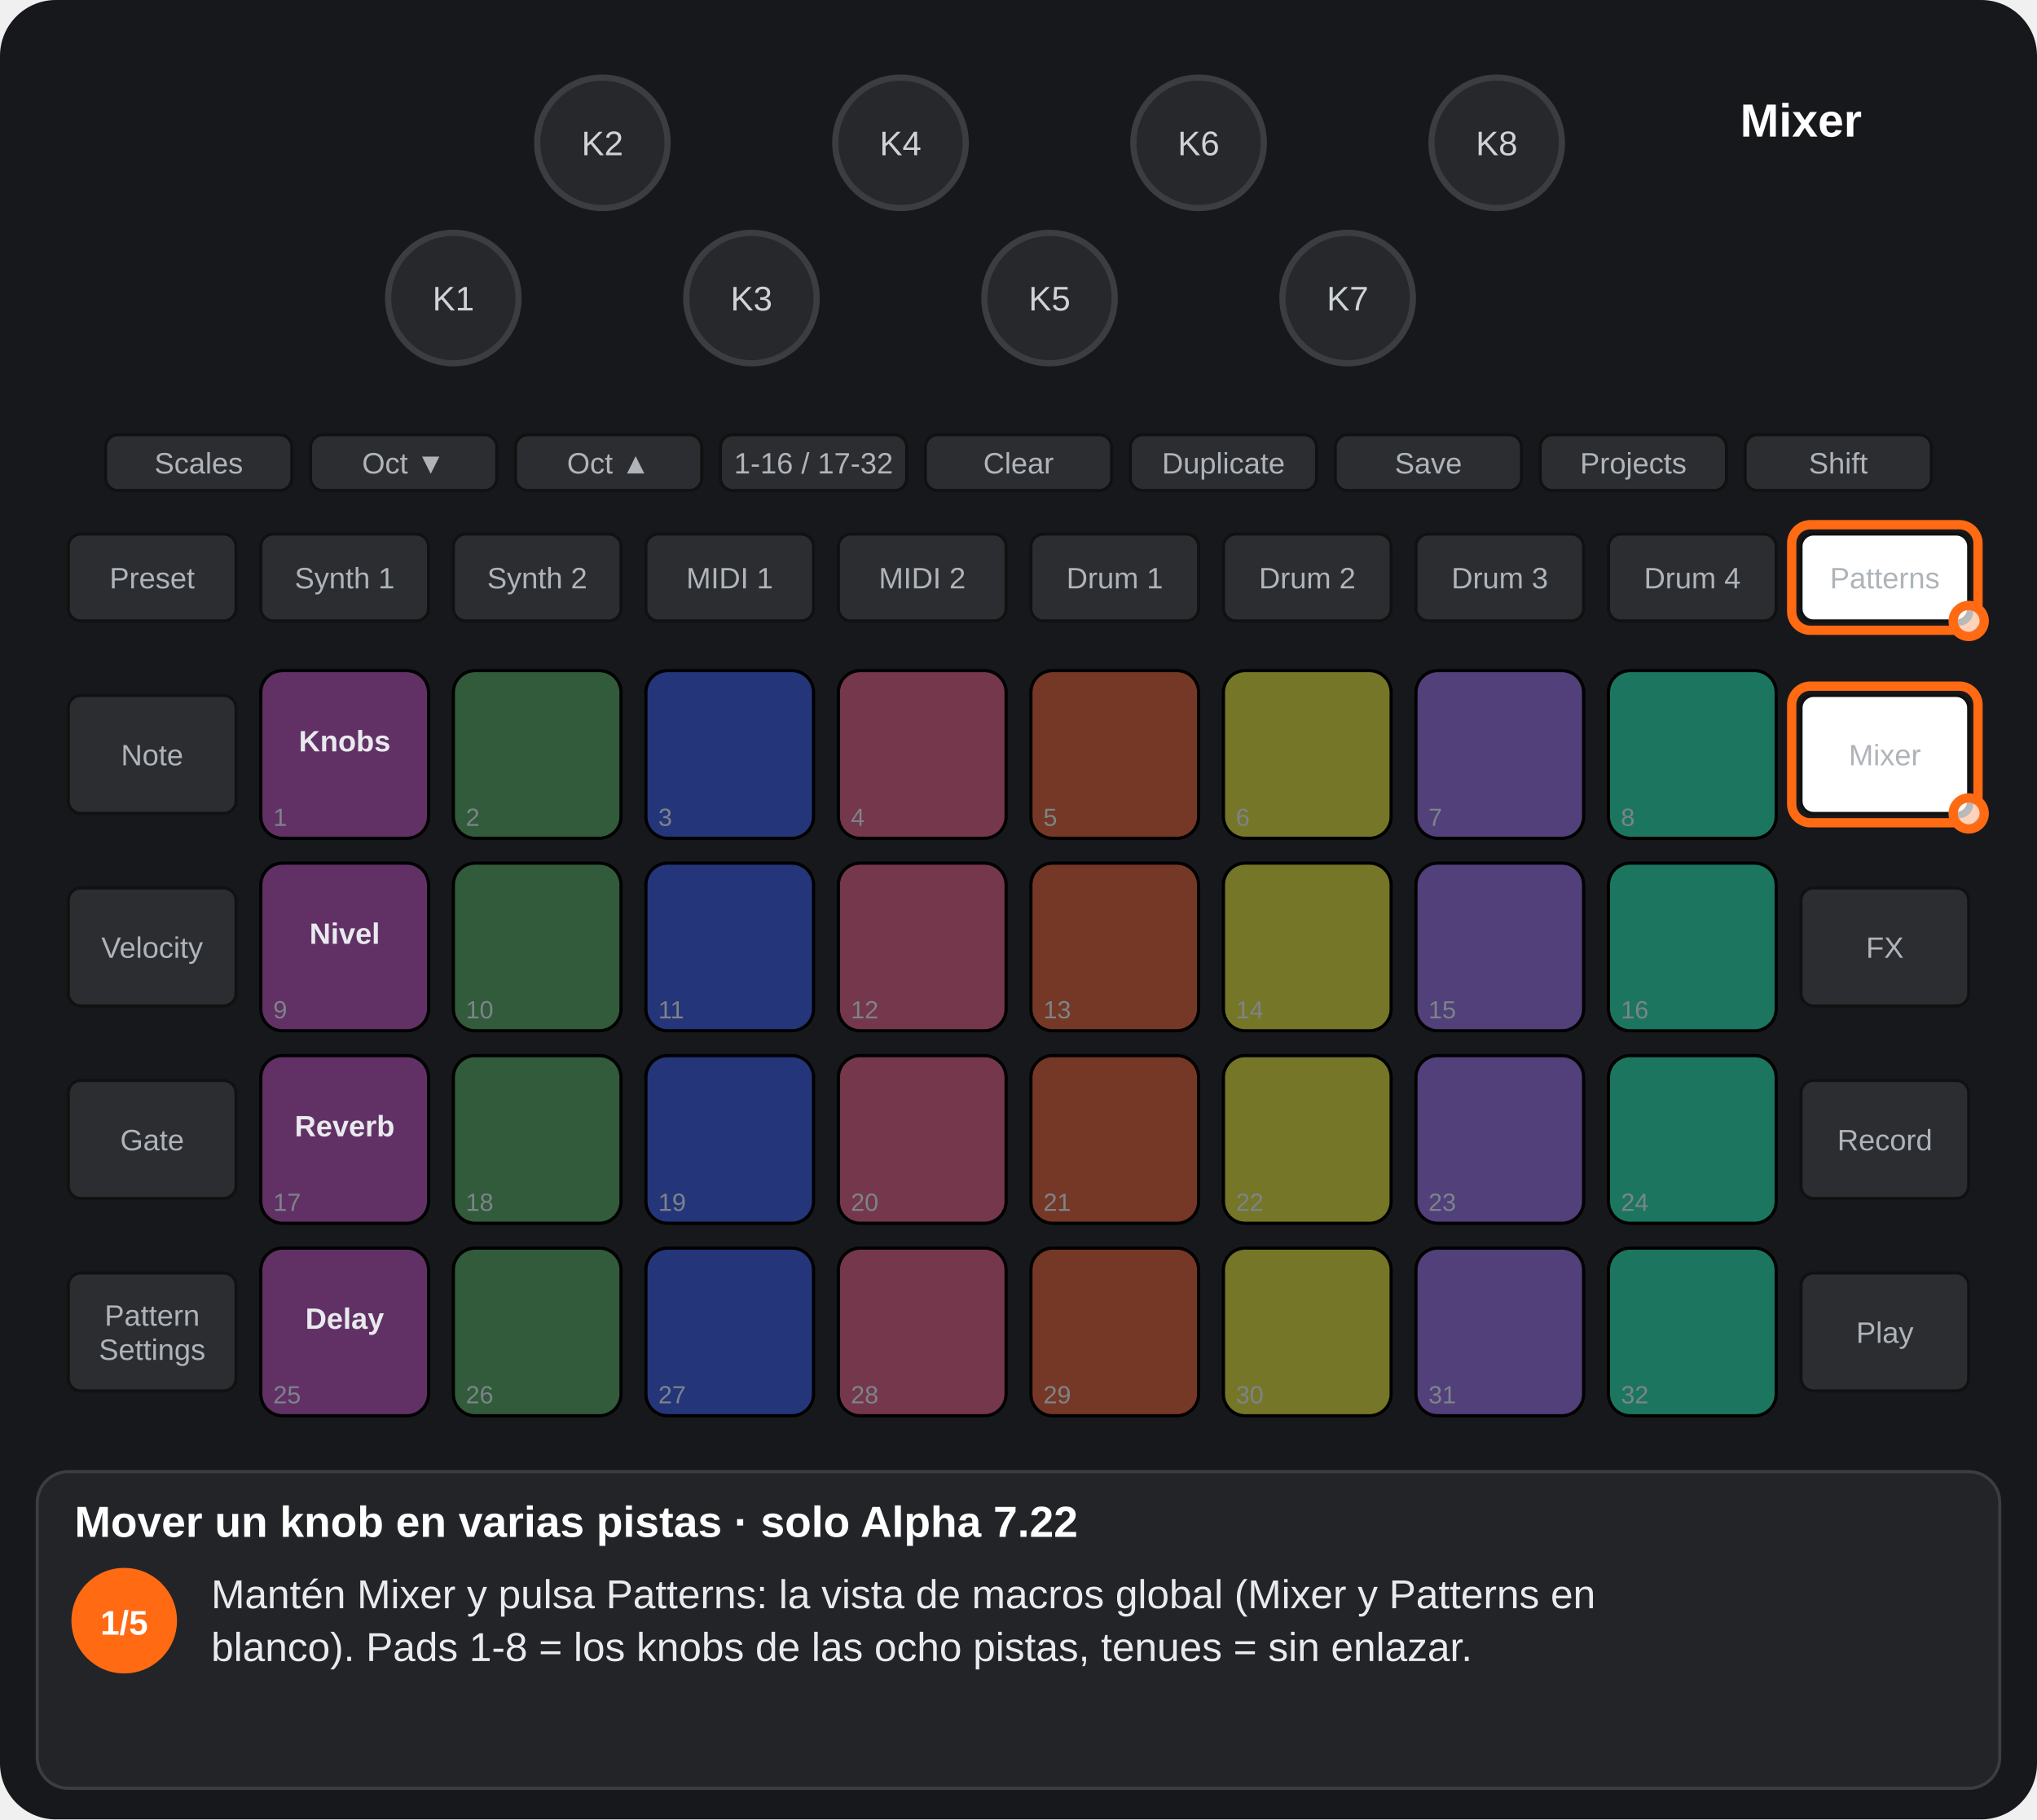
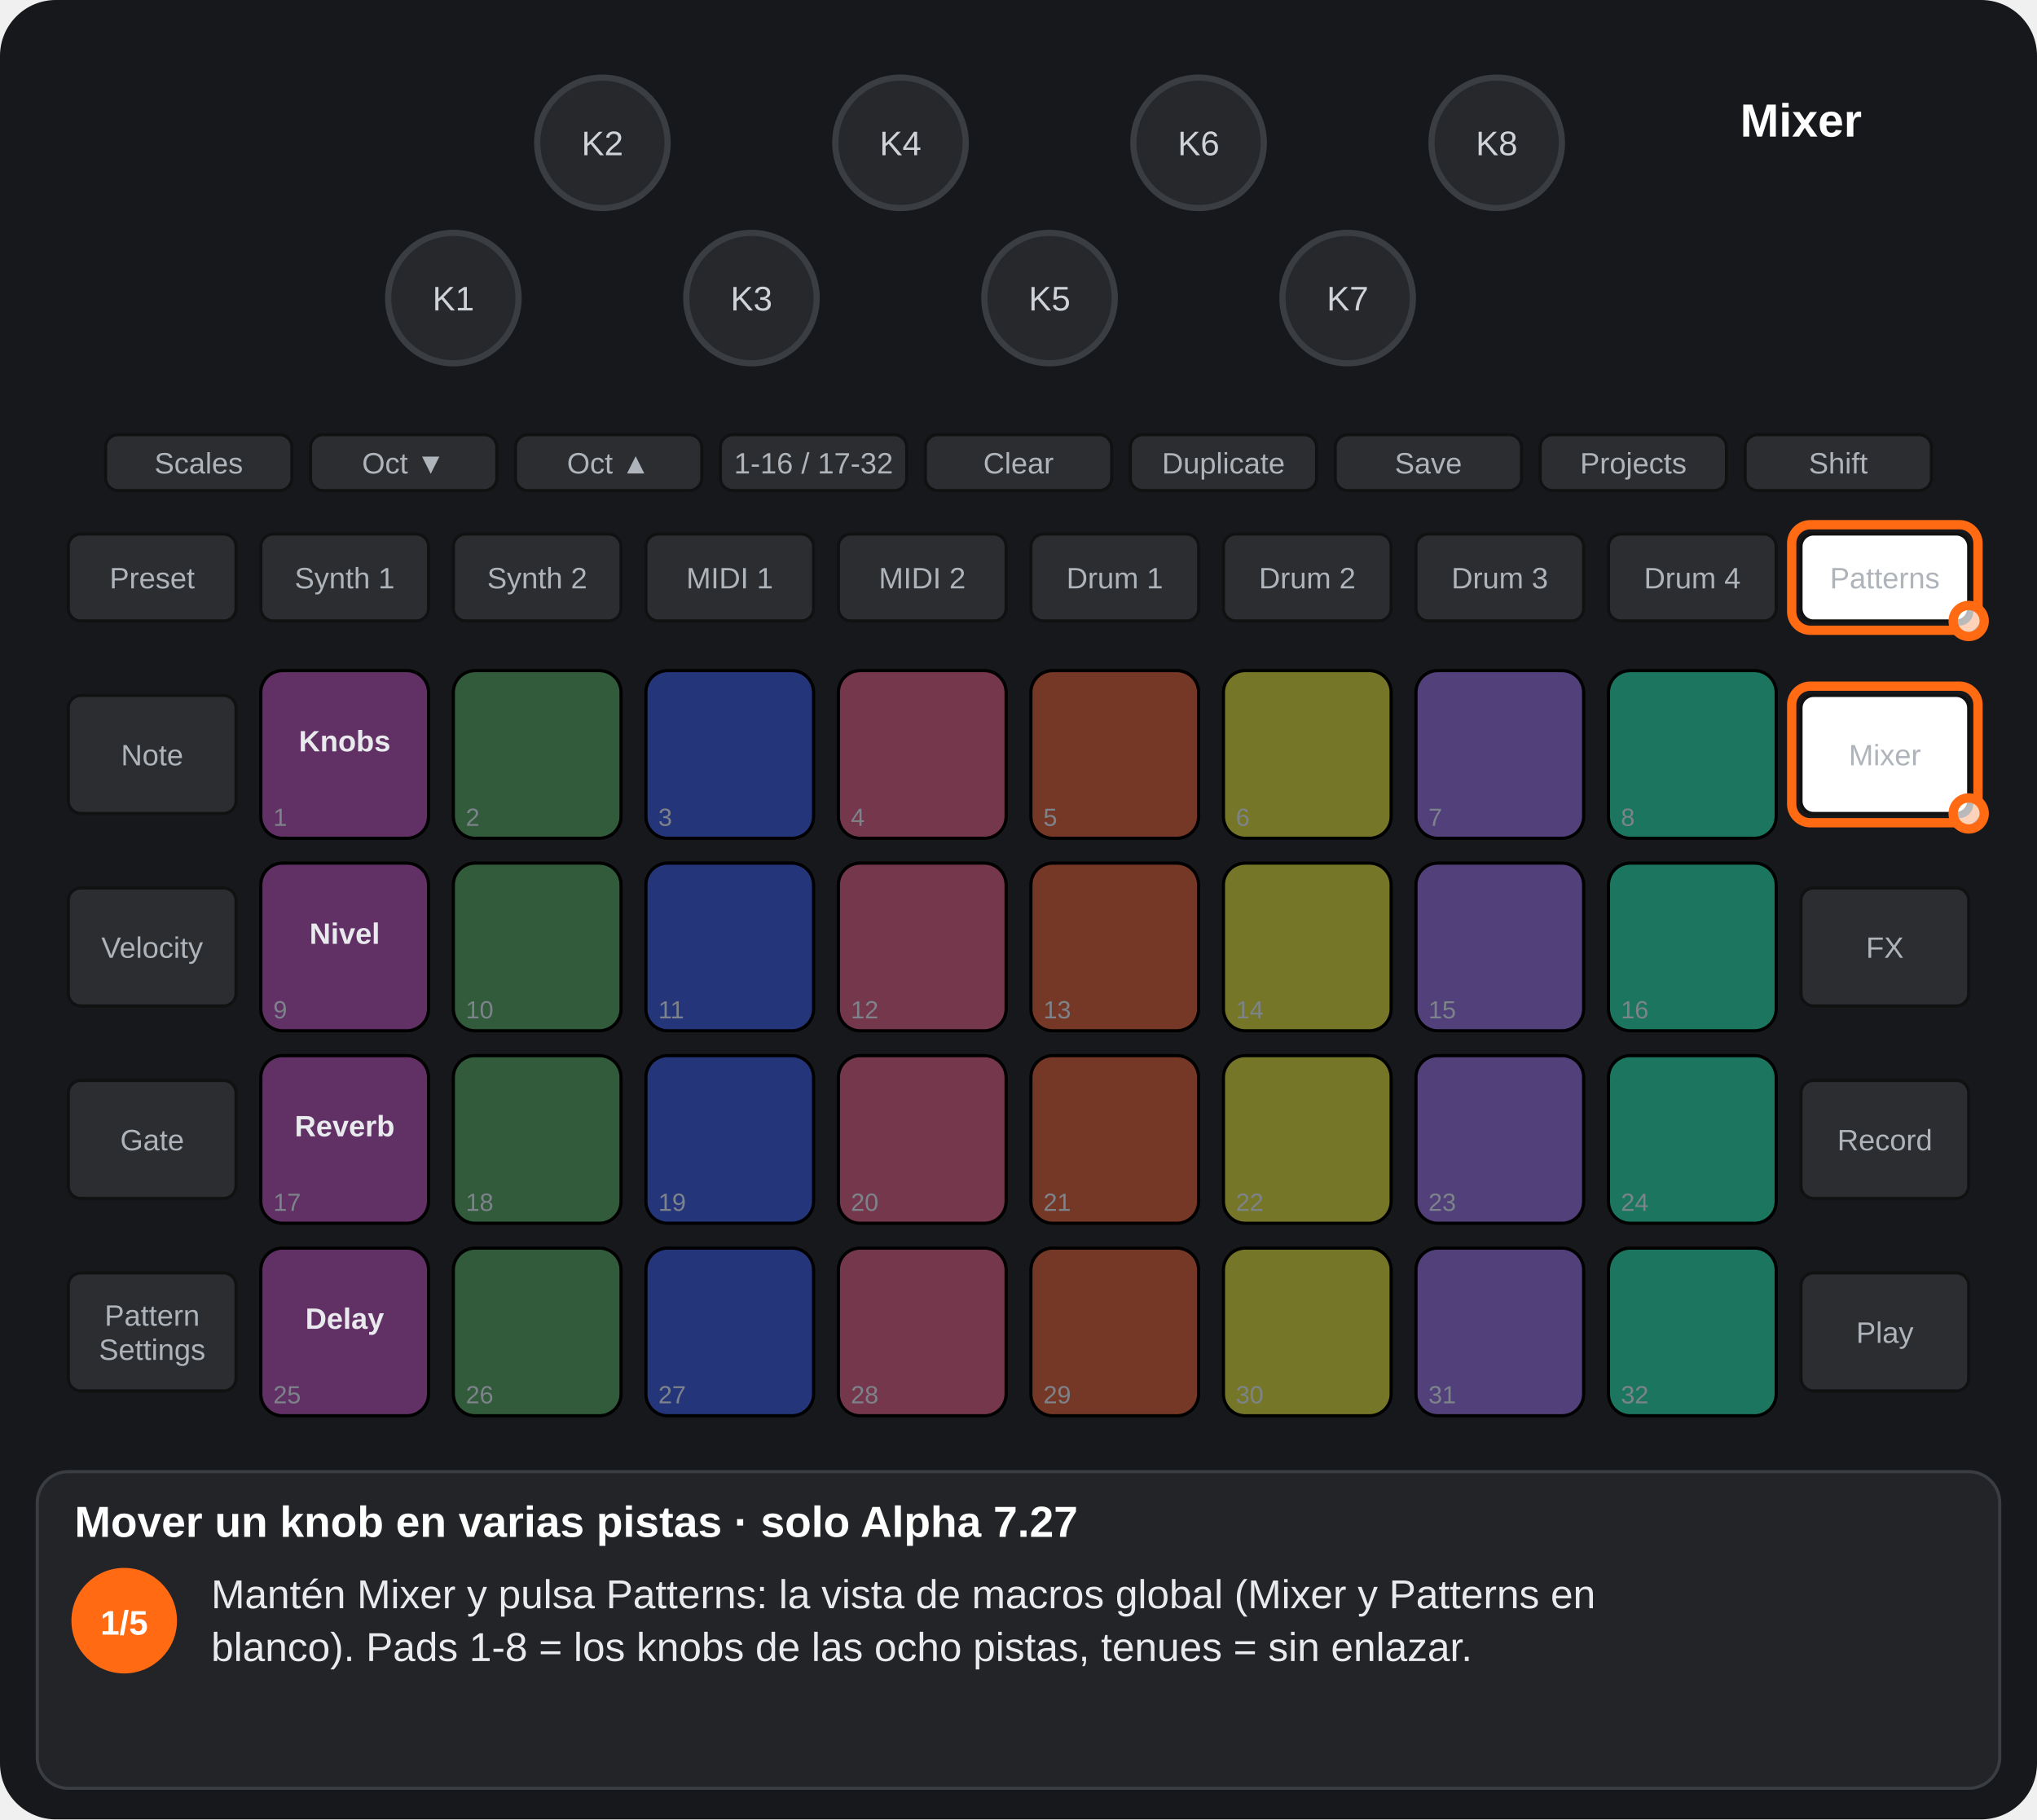
- <svg xmlns="http://www.w3.org/2000/svg" viewBox="0 0 656 586" width="656" height="586" font-family="Arial, Helvetica, sans-serif" role="img" aria-label="Mover un knob en varias pistas · solo Alpha 7.22">
+ <svg xmlns="http://www.w3.org/2000/svg" viewBox="0 0 656 586" width="656" height="586" font-family="Arial, Helvetica, sans-serif" role="img" aria-label="Mover un knob en varias pistas · solo Alpha 7.27">
  <style>.kb{fill:#26282c;stroke:#3a3d42;stroke-width:2}.kt{font-size:11px;fill:#cfd3d8;text-anchor:middle}.u{fill:#2b2d31;stroke:#111}.bt{font-size:9.5px;fill:#aeb4ba;text-anchor:middle}.pn{font-size:8px;fill:#7d838a}.pl{font-size:9.5px;font-weight:bold;text-anchor:middle}.kl{font-size:10px;fill:#cfd3d8;text-anchor:middle}.fg{fill:#fff;fill-opacity:.7;stroke:#ff6a13;stroke-width:3}.fo{fill:none;stroke:#ff6a13;stroke-width:3}.ta{fill:none;stroke:#ff6a13;stroke-width:3}.vw{font-size:15px;font-weight:bold;fill:#fff;text-anchor:middle}.ti{font-size:14px;font-weight:bold;fill:#fff}.cp{font-size:13px;fill:#e8eaed}.sn{font-size:11px;font-weight:bold;fill:#fff;text-anchor:middle}.b{animation:b .6s step-end infinite}@keyframes b{0%{opacity:1}50%{opacity:0}100%{opacity:0}}.v{animation:v 1.2s ease-in-out infinite}@keyframes v{0%{opacity:1}50%{opacity:.3}100%{opacity:1}}.g0{animation:kg0 10889ms step-end infinite}@keyframes kg0{0%{opacity:1}37.46%{opacity:0}100%{opacity:0}}.g1{animation:kg1 10889ms step-end infinite}@keyframes kg1{0%{opacity:1}77.041%{opacity:0}100%{opacity:0}}.g2{animation:kg2 10889ms step-end infinite;opacity:0}@keyframes kg2{0%{opacity:0}37.46%{opacity:1}100%{opacity:1}}.g3{animation:kg3 10889ms step-end infinite;opacity:0}@keyframes kg3{0%{opacity:0}77.041%{opacity:1}100%{opacity:1}}.g4{animation:kg4 10889ms step-end infinite;opacity:0}@keyframes kg4{0%{opacity:0}21.499%{opacity:1}37.46%{opacity:0}100%{opacity:0}}.g5{animation:kg5 10889ms step-end infinite}@keyframes kg5{0%{opacity:1}21.499%{opacity:0}100%{opacity:0}}.g6{animation:kg6 10889ms step-end infinite;opacity:0}@keyframes kg6{0%{opacity:0}21.499%{opacity:1}37.46%{opacity:0}54.082%{opacity:1}100%{opacity:1}}.g7{animation:kg7 10889ms step-end infinite;opacity:0}@keyframes kg7{0%{opacity:0}37.46%{opacity:1}54.082%{opacity:0}100%{opacity:0}}.g8{animation:kg8 10889ms step-end infinite;opacity:0}@keyframes kg8{0%{opacity:0}54.082%{opacity:1}77.041%{opacity:0}100%{opacity:0}}</style>
  <rect width="656" height="586" rx="18" fill="#17181b" />
  <circle cx="146" cy="96" r="21" class="kb" />
  <text x="146" y="100" class="kt">K1</text>
  <circle cx="194" cy="46" r="21" class="kb" />
  <text x="194" y="50" class="kt">K2</text>
  <circle cx="242" cy="96" r="21" class="kb" />
  <text x="242" y="100" class="kt">K3</text>
  <circle cx="290" cy="46" r="21" class="kb" />
  <text x="290" y="50" class="kt">K4</text>
  <circle cx="338" cy="96" r="21" class="kb" />
  <text x="338" y="100" class="kt">K5</text>
  <circle cx="386" cy="46" r="21" class="kb" />
  <text x="386" y="50" class="kt">K6</text>
  <circle cx="434" cy="96" r="21" class="kb" />
  <text x="434" y="100" class="kt">K7</text>
  <circle cx="482" cy="46" r="21" class="kb" />
  <text x="482" y="50" class="kt">K8</text>
  <rect x="34" y="140" width="60" height="18" rx="4" class="u" />
  <text x="64" y="152.5" class="bt">Scales</text>
  <rect x="100" y="140" width="60" height="18" rx="4" class="u" />
  <text x="130" y="152.5" class="bt">Oct ▼</text>
  <rect x="166" y="140" width="60" height="18" rx="4" class="u" />
  <text x="196" y="152.5" class="bt">Oct ▲</text>
  <rect x="232" y="140" width="60" height="18" rx="4" class="u" />
  <text x="262" y="152.5" class="bt">1-16 / 17-32</text>
  <rect x="298" y="140" width="60" height="18" rx="4" class="u" />
  <text x="328" y="152.5" class="bt">Clear</text>
  <rect x="364" y="140" width="60" height="18" rx="4" class="u" />
  <text x="394" y="152.5" class="bt">Duplicate</text>
  <rect x="430" y="140" width="60" height="18" rx="4" class="u" />
  <text x="460" y="152.5" class="bt">Save</text>
  <rect x="496" y="140" width="60" height="18" rx="4" class="u" />
  <text x="526" y="152.5" class="bt">Projects</text>
  <rect x="562" y="140" width="60" height="18" rx="4" class="u" />
  <text x="592" y="152.5" class="bt">Shift</text>
  <rect x="22" y="172" width="54" height="28" rx="4" class="u" />
  <text x="49" y="189.5" class="bt">Preset</text>
  <rect x="84" y="172" width="54" height="28" rx="4" class="u" />
  <text x="111" y="189.5" class="bt">Synth 1</text>
  <rect x="146" y="172" width="54" height="28" rx="4" class="u" />
  <text x="173" y="189.5" class="bt">Synth 2</text>
  <rect x="208" y="172" width="54" height="28" rx="4" class="u" />
  <text x="235" y="189.5" class="bt">MIDI 1</text>
  <rect x="270" y="172" width="54" height="28" rx="4" class="u" />
  <text x="297" y="189.5" class="bt">MIDI 2</text>
  <rect x="332" y="172" width="54" height="28" rx="4" class="u" />
  <text x="359" y="189.5" class="bt">Drum 1</text>
  <rect x="394" y="172" width="54" height="28" rx="4" class="u" />
  <text x="421" y="189.5" class="bt">Drum 2</text>
  <rect x="456" y="172" width="54" height="28" rx="4" class="u" />
  <text x="483" y="189.5" class="bt">Drum 3</text>
  <rect x="518" y="172" width="54" height="28" rx="4" class="u" />
  <text x="545" y="189.5" class="bt">Drum 4</text>
  <rect x="580" y="172" width="54" height="28" rx="4" class="u" />
  <text x="607" y="189.5" class="bt">Patterns</text>
  <rect x="22" y="224" width="54" height="38" rx="4" class="u" />
  <text x="49" y="246.5" class="bt">Note</text>
  <rect x="580" y="224" width="54" height="38" rx="4" class="u" />
  <text x="607" y="246.5" class="bt">Mixer</text>
  <rect x="22" y="286" width="54" height="38" rx="4" class="u" />
  <text x="49" y="308.5" class="bt">Velocity</text>
  <rect x="580" y="286" width="54" height="38" rx="4" class="u" />
  <text x="607" y="308.5" class="bt">FX</text>
  <rect x="22" y="348" width="54" height="38" rx="4" class="u" />
  <text x="49" y="370.5" class="bt">Gate</text>
  <rect x="580" y="348" width="54" height="38" rx="4" class="u" />
  <text x="607" y="370.5" class="bt">Record</text>
  <rect x="22" y="410" width="54" height="38" rx="4" class="u" />
  <text x="49" y="427" class="bt">Pattern</text>
  <text x="49" y="438" class="bt">Settings</text>
  <rect x="580" y="410" width="54" height="38" rx="4" class="u" />
  <text x="607" y="432.5" class="bt">Play</text>
  <rect x="84" y="216" width="54" height="54" rx="7" class="u" />
  <rect x="146" y="216" width="54" height="54" rx="7" class="u" />
  <rect x="208" y="216" width="54" height="54" rx="7" class="u" />
  <rect x="270" y="216" width="54" height="54" rx="7" class="u" />
  <rect x="332" y="216" width="54" height="54" rx="7" class="u" />
  <rect x="394" y="216" width="54" height="54" rx="7" class="u" />
  <rect x="456" y="216" width="54" height="54" rx="7" class="u" />
  <rect x="518" y="216" width="54" height="54" rx="7" class="u" />
  <rect x="84" y="278" width="54" height="54" rx="7" class="u" />
  <rect x="146" y="278" width="54" height="54" rx="7" class="u" />
  <rect x="208" y="278" width="54" height="54" rx="7" class="u" />
  <rect x="270" y="278" width="54" height="54" rx="7" class="u" />
  <rect x="332" y="278" width="54" height="54" rx="7" class="u" />
  <rect x="394" y="278" width="54" height="54" rx="7" class="u" />
  <rect x="456" y="278" width="54" height="54" rx="7" class="u" />
  <rect x="518" y="278" width="54" height="54" rx="7" class="u" />
  <rect x="84" y="340" width="54" height="54" rx="7" class="u" />
  <rect x="146" y="340" width="54" height="54" rx="7" class="u" />
  <rect x="208" y="340" width="54" height="54" rx="7" class="u" />
  <rect x="270" y="340" width="54" height="54" rx="7" class="u" />
  <rect x="332" y="340" width="54" height="54" rx="7" class="u" />
  <rect x="394" y="340" width="54" height="54" rx="7" class="u" />
  <rect x="456" y="340" width="54" height="54" rx="7" class="u" />
  <rect x="518" y="340" width="54" height="54" rx="7" class="u" />
  <rect x="84" y="402" width="54" height="54" rx="7" class="u" />
  <rect x="146" y="402" width="54" height="54" rx="7" class="u" />
  <rect x="208" y="402" width="54" height="54" rx="7" class="u" />
  <rect x="270" y="402" width="54" height="54" rx="7" class="u" />
  <rect x="332" y="402" width="54" height="54" rx="7" class="u" />
  <rect x="394" y="402" width="54" height="54" rx="7" class="u" />
  <rect x="456" y="402" width="54" height="54" rx="7" class="u" />
  <rect x="518" y="402" width="54" height="54" rx="7" class="u" />
  <g class="g0">
    <rect x="84" y="216" width="54" height="54" rx="7" fill="#c63ac6" fill-opacity="0.35" stroke="#000" />
    <text x="111" y="242" class="pl" fill="#e8eaed">Knobs</text>
    <rect x="208" y="216" width="54" height="54" rx="7" fill="#1a47ff" fill-opacity="0.35" stroke="#000" />
  </g>
  <rect x="146" y="216" width="54" height="54" rx="7" fill="#3db24f" fill-opacity="0.35" stroke="#000" />
  <rect x="270" y="216" width="54" height="54" rx="7" fill="#ff4c7b" fill-opacity="0.35" stroke="#000" />
  <rect x="332" y="216" width="54" height="54" rx="7" fill="#ff4e13" fill-opacity="0.35" stroke="#000" />
  <rect x="394" y="216" width="54" height="54" rx="7" fill="#ffff19" fill-opacity="0.35" stroke="#000" />
  <rect x="456" y="216" width="54" height="54" rx="7" fill="#9865ff" fill-opacity="0.35" stroke="#000" />
  <rect x="518" y="216" width="54" height="54" rx="7" fill="#00ffb5" fill-opacity="0.35" stroke="#000" />
  <rect x="146" y="278" width="54" height="54" rx="7" fill="#3db24f" fill-opacity="0.35" stroke="#000" />
  <rect x="208" y="278" width="54" height="54" rx="7" fill="#1a47ff" fill-opacity="0.35" stroke="#000" />
  <rect x="270" y="278" width="54" height="54" rx="7" fill="#ff4c7b" fill-opacity="0.35" stroke="#000" />
  <rect x="332" y="278" width="54" height="54" rx="7" fill="#ff4e13" fill-opacity="0.35" stroke="#000" />
  <rect x="394" y="278" width="54" height="54" rx="7" fill="#ffff19" fill-opacity="0.35" stroke="#000" />
  <rect x="456" y="278" width="54" height="54" rx="7" fill="#9865ff" fill-opacity="0.35" stroke="#000" />
  <rect x="518" y="278" width="54" height="54" rx="7" fill="#00ffb5" fill-opacity="0.35" stroke="#000" />
  <rect x="84" y="340" width="54" height="54" rx="7" fill="#c63ac6" fill-opacity="0.35" stroke="#000" />
  <text x="111" y="366" class="pl" fill="#e8eaed">Reverb</text>
  <rect x="146" y="340" width="54" height="54" rx="7" fill="#3db24f" fill-opacity="0.35" stroke="#000" />
  <rect x="208" y="340" width="54" height="54" rx="7" fill="#1a47ff" fill-opacity="0.35" stroke="#000" />
  <rect x="270" y="340" width="54" height="54" rx="7" fill="#ff4c7b" fill-opacity="0.35" stroke="#000" />
  <rect x="332" y="340" width="54" height="54" rx="7" fill="#ff4e13" fill-opacity="0.35" stroke="#000" />
  <rect x="394" y="340" width="54" height="54" rx="7" fill="#ffff19" fill-opacity="0.35" stroke="#000" />
  <rect x="456" y="340" width="54" height="54" rx="7" fill="#9865ff" fill-opacity="0.35" stroke="#000" />
  <rect x="518" y="340" width="54" height="54" rx="7" fill="#00ffb5" fill-opacity="0.35" stroke="#000" />
  <rect x="146" y="402" width="54" height="54" rx="7" fill="#3db24f" fill-opacity="0.35" stroke="#000" />
  <rect x="208" y="402" width="54" height="54" rx="7" fill="#1a47ff" fill-opacity="0.35" stroke="#000" />
  <rect x="270" y="402" width="54" height="54" rx="7" fill="#ff4c7b" fill-opacity="0.35" stroke="#000" />
  <rect x="332" y="402" width="54" height="54" rx="7" fill="#ff4e13" fill-opacity="0.35" stroke="#000" />
  <rect x="394" y="402" width="54" height="54" rx="7" fill="#ffff19" fill-opacity="0.35" stroke="#000" />
  <rect x="456" y="402" width="54" height="54" rx="7" fill="#9865ff" fill-opacity="0.35" stroke="#000" />
  <rect x="518" y="402" width="54" height="54" rx="7" fill="#00ffb5" fill-opacity="0.35" stroke="#000" />
  <g class="g1">
    <rect x="84" y="278" width="54" height="54" rx="7" fill="#c63ac6" fill-opacity="0.35" stroke="#000" />
    <text x="111" y="304" class="pl" fill="#e8eaed">Nivel</text>
    <rect x="84" y="402" width="54" height="54" rx="7" fill="#c63ac6" fill-opacity="0.35" stroke="#000" />
    <text x="111" y="428" class="pl" fill="#e8eaed">Delay</text>
  </g>
  <g class="g2">
    <rect x="84" y="216" width="54" height="54" rx="7" fill="#c63ac6" fill-opacity="0.95" stroke="#000" />
    <text x="111" y="242" class="pl" fill="#111">Knobs</text>
    <rect x="208" y="216" width="54" height="54" rx="7" fill="#1a47ff" fill-opacity="0.95" stroke="#000" />
  </g>
  <g class="g3">
    <rect x="84" y="278" width="54" height="54" rx="7" fill="#c63ac6" fill-opacity="0.95" stroke="#000" />
    <text x="111" y="304" class="pl" fill="#111">Nivel</text>
    <rect x="84" y="402" width="54" height="54" rx="7" fill="#c63ac6" fill-opacity="0.95" stroke="#000" />
    <text x="111" y="428" class="pl" fill="#111">Delay</text>
  </g>
  <text x="88" y="266" class="pn">1</text>
  <text x="150" y="266" class="pn">2</text>
  <text x="212" y="266" class="pn">3</text>
  <text x="274" y="266" class="pn">4</text>
  <text x="336" y="266" class="pn">5</text>
  <text x="398" y="266" class="pn">6</text>
  <text x="460" y="266" class="pn">7</text>
  <text x="522" y="266" class="pn">8</text>
  <text x="88" y="328" class="pn">9</text>
  <text x="150" y="328" class="pn">10</text>
  <text x="212" y="328" class="pn">11</text>
  <text x="274" y="328" class="pn">12</text>
  <text x="336" y="328" class="pn">13</text>
  <text x="398" y="328" class="pn">14</text>
  <text x="460" y="328" class="pn">15</text>
  <text x="522" y="328" class="pn">16</text>
  <text x="88" y="390" class="pn">17</text>
  <text x="150" y="390" class="pn">18</text>
  <text x="212" y="390" class="pn">19</text>
  <text x="274" y="390" class="pn">20</text>
  <text x="336" y="390" class="pn">21</text>
  <text x="398" y="390" class="pn">22</text>
  <text x="460" y="390" class="pn">23</text>
  <text x="522" y="390" class="pn">24</text>
  <text x="88" y="452" class="pn">25</text>
  <text x="150" y="452" class="pn">26</text>
  <text x="212" y="452" class="pn">27</text>
  <text x="274" y="452" class="pn">28</text>
  <text x="336" y="452" class="pn">29</text>
  <text x="398" y="452" class="pn">30</text>
  <text x="460" y="452" class="pn">31</text>
  <text x="522" y="452" class="pn">32</text>
  <rect x="580" y="224" width="54" height="38" rx="4" fill="#ffffff" stroke="#111" />
  <text x="607" y="246.5" class="bt" fill="#111">Mixer</text>
  <rect x="580" y="172" width="54" height="28" rx="4" fill="#ffffff" stroke="#111" />
  <text x="607" y="189.5" class="bt" fill="#111">Patterns</text>
  <g class="g4">
    <circle cx="242" cy="96" r="21" fill="none" stroke="#ffffff" stroke-width="4" stroke-opacity="0.45" />
  </g>
  <g class="g2">
    <circle cx="242" cy="96" r="21" fill="none" stroke="#c63ac6" stroke-width="4" />
  </g>
  <text x="580" y="44" class="vw">Mixer</text>
  <g class="g5">
    <rect x="577" y="221" width="60" height="44" rx="6" class="fo" />
    <circle cx="634" cy="262" r="5" class="fg" />
    <rect x="577" y="169" width="60" height="34" rx="6" class="fo" />
    <circle cx="634" cy="200" r="5" class="fg" />
  </g>
  <g class="g6">
    <path d="M217.8 82A28 28 0 0 1 266.2 82" class="ta" />
    <path d="M269.7 88.1L262.4 84.2L270.1 79.8z" fill="#ff6a13" />
  </g>
  <g class="g7">
    <circle cx="125" cy="257" r="9" class="fg" />
    <circle cx="249" cy="257" r="9" class="fg" />
  </g>
  <g class="g3">
    <circle cx="125" cy="319" r="9" class="fg" />
    <circle cx="125" cy="443" r="9" class="fg" />
  </g>
  <rect x="12" y="474" width="632" height="102" rx="10" fill="#222428" stroke="#3a3d42" />
-   <text x="24" y="495" class="ti">Mover un knob en varias pistas · solo Alpha 7.22</text>
+   <text x="24" y="495" class="ti">Mover un knob en varias pistas · solo Alpha 7.27</text>
  <g class="g5">
    <circle cx="40" cy="522" r="17" fill="#ff6a13" />
    <text x="40" y="526.5" class="sn">1/5</text>
    <text x="68" y="518" class="cp">Mantén Mixer y pulsa Patterns: la vista de macros global (Mixer y Patterns en</text>
    <text x="68" y="535" class="cp">blanco). Pads 1-8 = los knobs de las ocho pistas, tenues = sin enlazar.</text>
  </g>
  <g class="g4">
    <circle cx="40" cy="522" r="17" fill="#ff6a13" />
    <text x="40" y="526.5" class="sn">2/5</text>
    <text x="68" y="518" class="cp">Gira K3: pasa a ser el knob elegido (blanco tenue: aún sin pistas, no mueve nada).</text>
  </g>
  <g class="g7">
    <circle cx="40" cy="522" r="17" fill="#ff6a13" />
    <text x="40" y="526.5" class="sn">3/5</text>
    <text x="68" y="518" class="cp">Toca los pads 1 y 3: Synth 1 y MIDI 1, enlazadas a K3 (brillantes). Otro toque las</text>
    <text x="68" y="535" class="cp">suelta.</text>
  </g>
  <g class="g8">
    <circle cx="40" cy="522" r="17" fill="#ff6a13" />
    <text x="40" y="526.5" class="sn">4/5</text>
    <text x="68" y="518" class="cp">Ahora K3 mueve a la vez el macro 3 de Synth 1 y el knob 3 de la página 4 de MIDI 1,</text>
    <text x="68" y="535" class="cp">como si los giraras en sus vistas. Cada knob tiene sus pistas, que se guardan con el</text>
    <text x="68" y="552" class="cp">proyecto. Mixer o Patterns solos cierran la vista.</text>
  </g>
  <g class="g3">
    <circle cx="40" cy="522" r="17" fill="#ff6a13" />
    <text x="40" y="526.5" class="sn">5/5</text>
    <text x="68" y="518" class="cp">Las filas de abajo son el nivel del Mixer (pads 9-16), el envío de reverb (17-24) y</text>
    <text x="68" y="535" class="cp">el de delay (25-32) de cada pista. Toca los pads 9 y 25: ahora K3 mueve también el</text>
    <text x="68" y="552" class="cp">nivel de Synth 1 y su envío de delay.</text>
  </g>
</svg>
